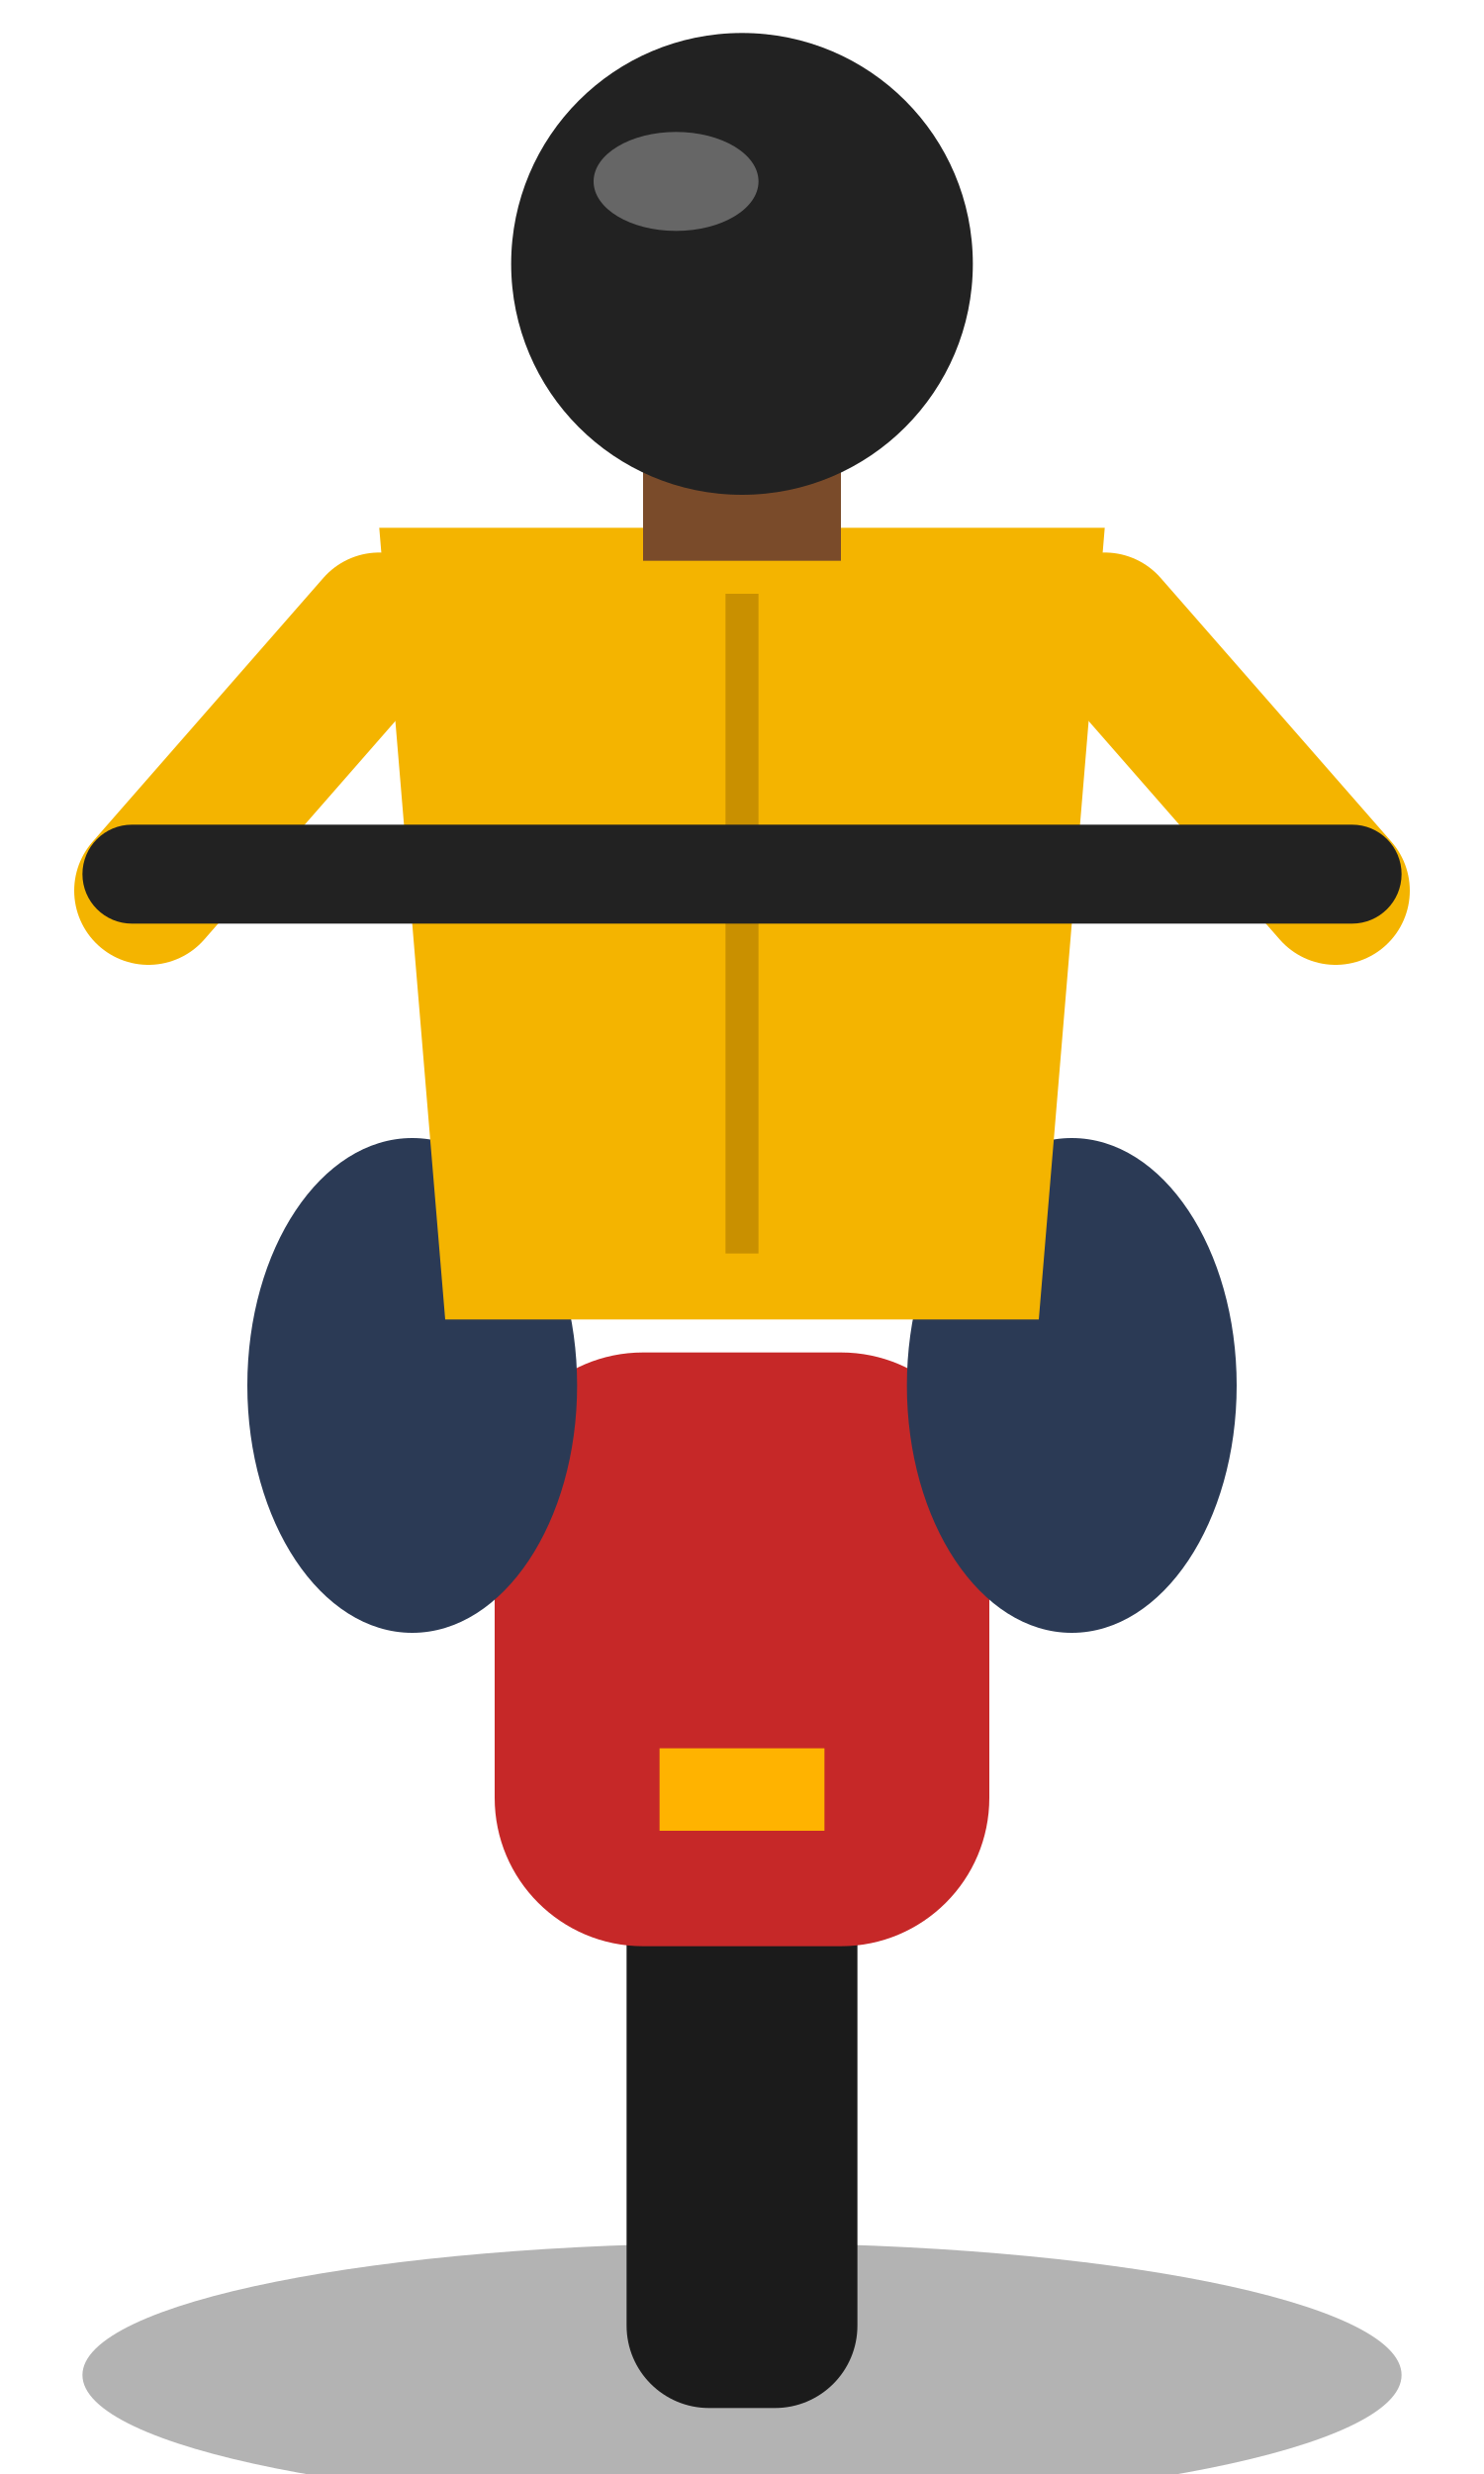
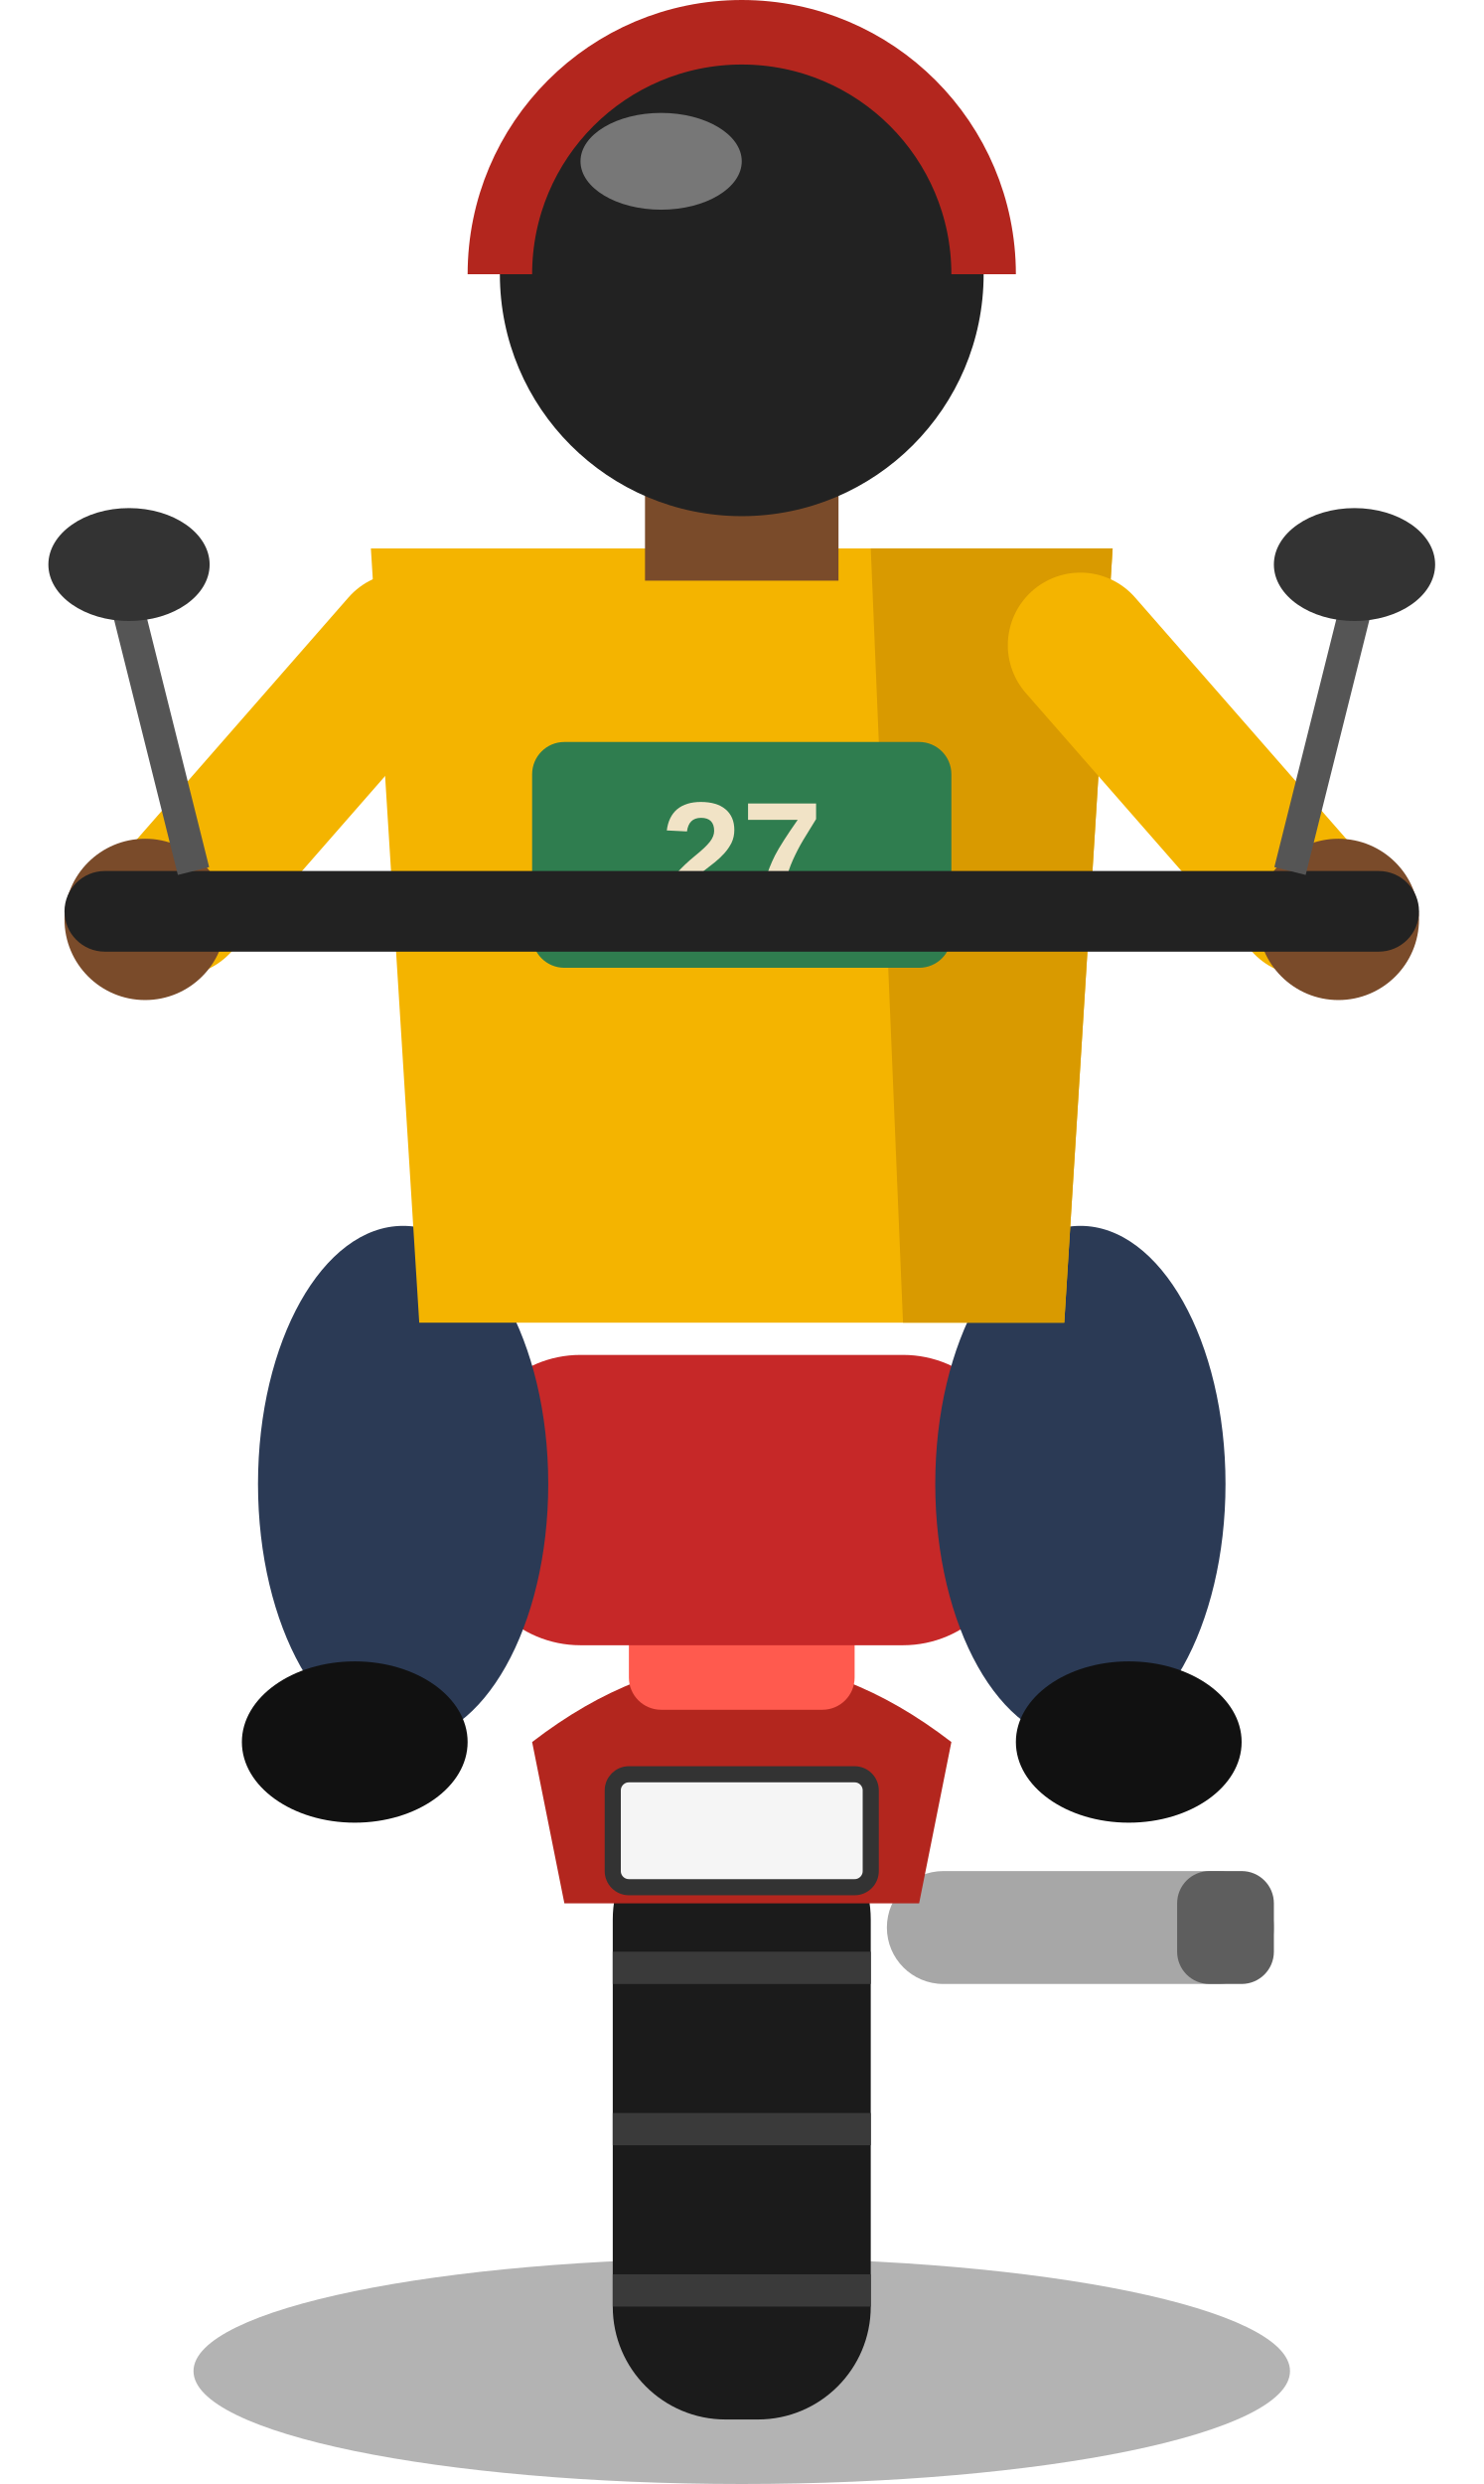
- <svg xmlns="http://www.w3.org/2000/svg" viewBox="-45 -146 90 150" width="90" height="150">
-   <ellipse cx="0" cy="-2" rx="40" ry="8" fill="#000" opacity=".3" />
-   <rect x="-7" y="-34" width="14" height="34" rx="5" fill="#1B1B1B" />
-   <rect x="-15" y="-64" width="30" height="36" rx="9" fill="#C62828" />
-   <rect x="-5" y="-40" width="10" height="5" fill="#FFB300" />
-   <ellipse cx="-20" cy="-62" rx="10" ry="15" fill="#2B3A55" />
-   <ellipse cx="20" cy="-62" rx="10" ry="15" fill="#2B3A55" />
-   <path d="M-22 -114 L22 -114 L18 -66 L-18 -66 Z" fill="#F4B400" />
-   <rect x="-1" y="-110" width="2" height="40" fill="#C99000" />
-   <path d="M-22 -108 L-36 -92 M22 -108 L36 -92" stroke="#F4B400" stroke-width="9" stroke-linecap="round" />
-   <rect x="-40" y="-96" width="80" height="6" rx="3" fill="#222" />
-   <rect x="-6" y="-124" width="12" height="12" fill="#7A4B2A" />
-   <circle cx="0" cy="-130" r="14" fill="#222" />
-   <ellipse cx="-4" cy="-135" rx="5" ry="3" fill="#666" />
+ <svg xmlns="http://www.w3.org/2000/svg" viewBox="-46 -150 92 154" width="92" height="154">
+   <ellipse cx="0" cy="-3" rx="34" ry="7" fill="#000" opacity=".3" />
+   <rect x="-8" y="-38" width="16" height="38" rx="7" fill="#1B1B1B" />
+   <path d="M-8 -28 H8 M-8 -18 H8 M-8 -8 H8" stroke="#3A3A3A" stroke-width="2" />
+   <rect x="9" y="-34" width="24" height="7" rx="3.5" fill="#A7A7A7" />
+   <rect x="27" y="-34" width="6" height="7" rx="2" fill="#5E5E5E" />
+   <path d="M-13 -42 Q0 -52 13 -42 L11 -32 L-11 -32 Z" fill="#B3261E" />
+   <rect x="-8" y="-40" width="16" height="7" rx="1" fill="#F5F5F5" stroke="#333" stroke-width="1" />
+   <rect x="-7" y="-50" width="14" height="6" rx="2" fill="#FF5A4E" />
+   <rect x="-17" y="-66" width="34" height="18" rx="7" fill="#C62828" />
+   <ellipse cx="-21" cy="-58" rx="9" ry="16" fill="#2B3A55" />
+   <ellipse cx="21" cy="-58" rx="9" ry="16" fill="#2B3A55" />
+   <ellipse cx="-24" cy="-42" rx="7" ry="5" fill="#111" />
+   <ellipse cx="24" cy="-42" rx="7" ry="5" fill="#111" />
+   <path d="M-23 -116 L23 -116 L20 -68 L-20 -68 Z" fill="#F4B400" />
+   <path d="M8 -116 L23 -116 L20 -68 L10 -68 Z" fill="#D99A00" />
+   <rect x="-13" y="-104" width="26" height="14" rx="2" fill="#2F7D4F" />
+   <text x="0" y="-94" font-family="Arial, sans-serif" font-size="9" font-weight="700" text-anchor="middle" fill="#F1E3C6">27</text>
+   <path d="M-21 -110 L-35 -94 M21 -110 L35 -94" stroke="#F4B400" stroke-width="9" stroke-linecap="round" />
+   <circle cx="-37" cy="-93" r="5" fill="#7A4B2A" />
+   <circle cx="37" cy="-93" r="5" fill="#7A4B2A" />
+   <rect x="-42" y="-96" width="84" height="5" rx="2.5" fill="#222" />
+   <path d="M-34 -96 L-38 -112 M34 -96 L38 -112" stroke="#555" stroke-width="2" />
+   <ellipse cx="-38" cy="-115" rx="5" ry="3.5" fill="#333" />
+   <ellipse cx="38" cy="-115" rx="5" ry="3.5" fill="#333" />
+   <rect x="-6" y="-125" width="12" height="11" fill="#7A4B2A" />
+   <circle cx="0" cy="-133" r="15" fill="#222" />
+   <path d="M-15 -133 A15 15 0 0 1 15 -133" fill="none" stroke="#B3261E" stroke-width="4" />
+   <ellipse cx="-5" cy="-140" rx="5" ry="3" fill="#777" />
</svg>
